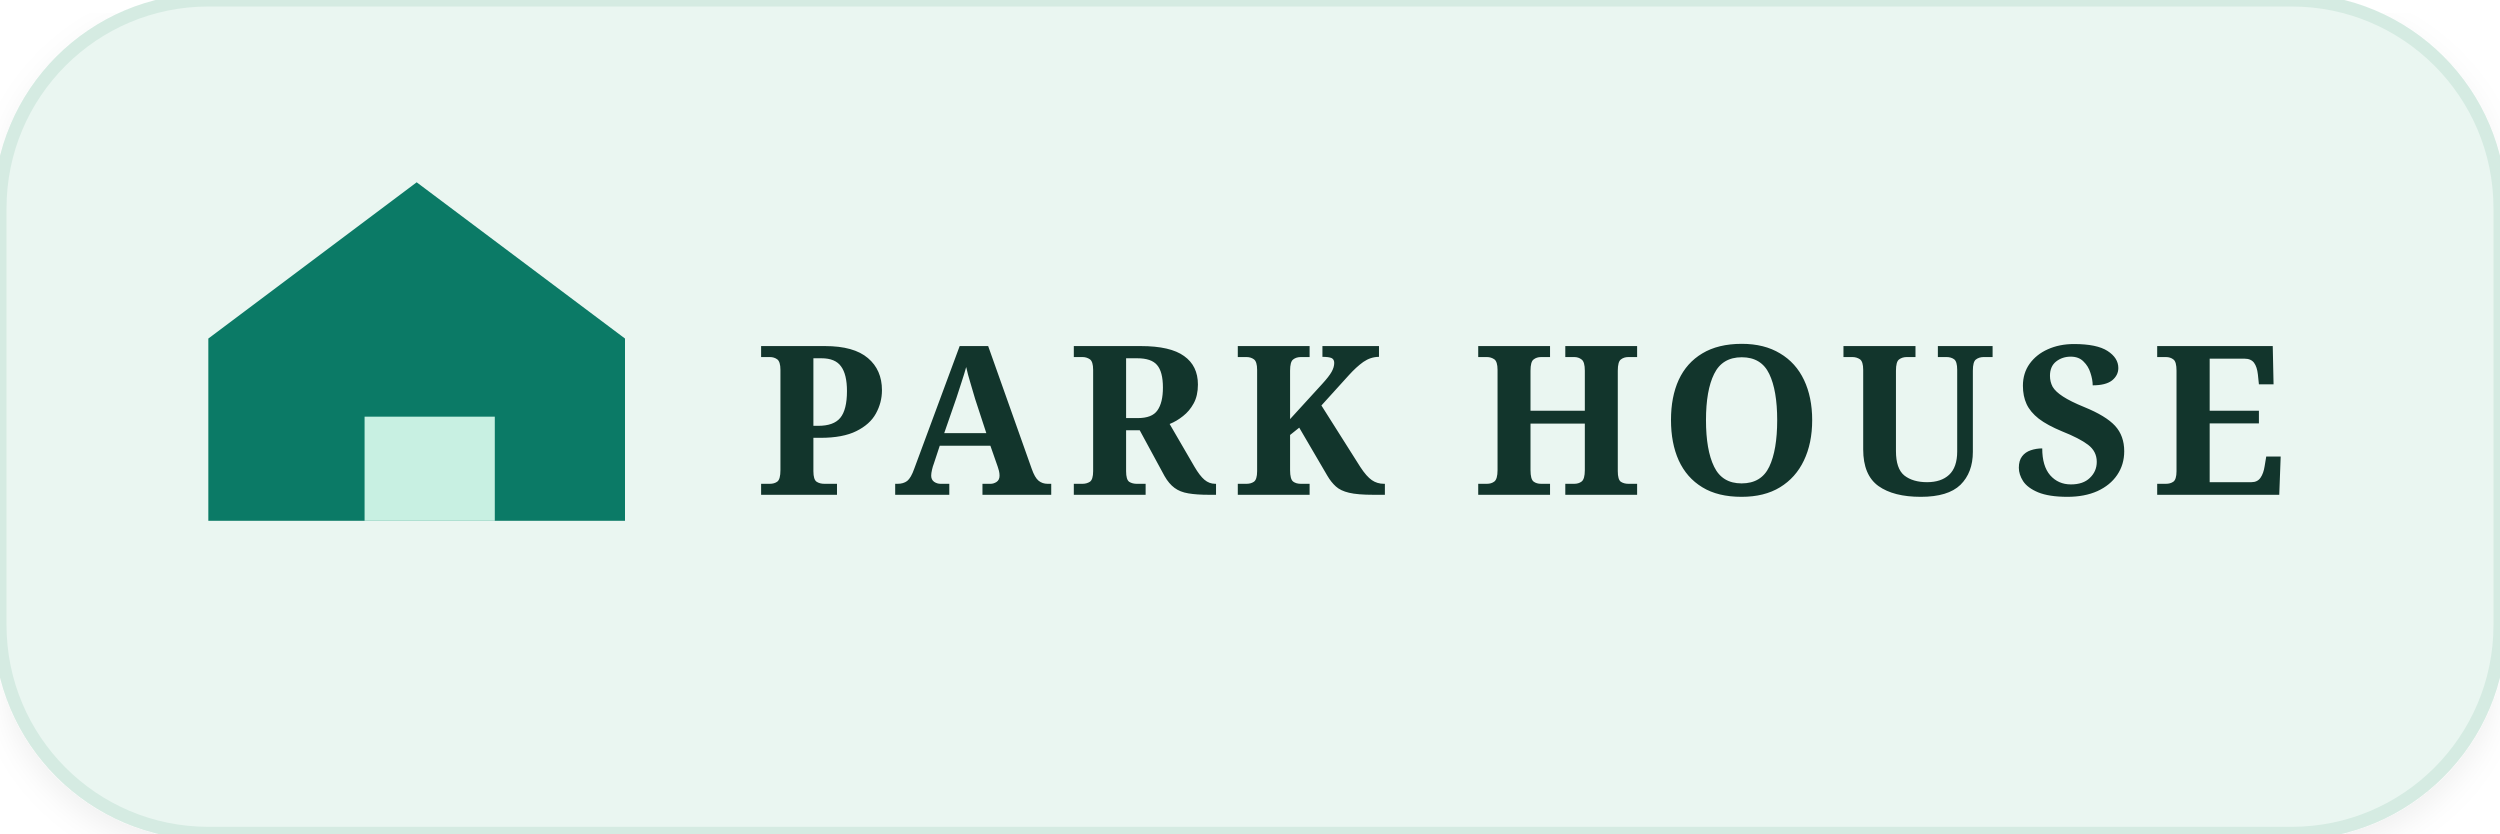
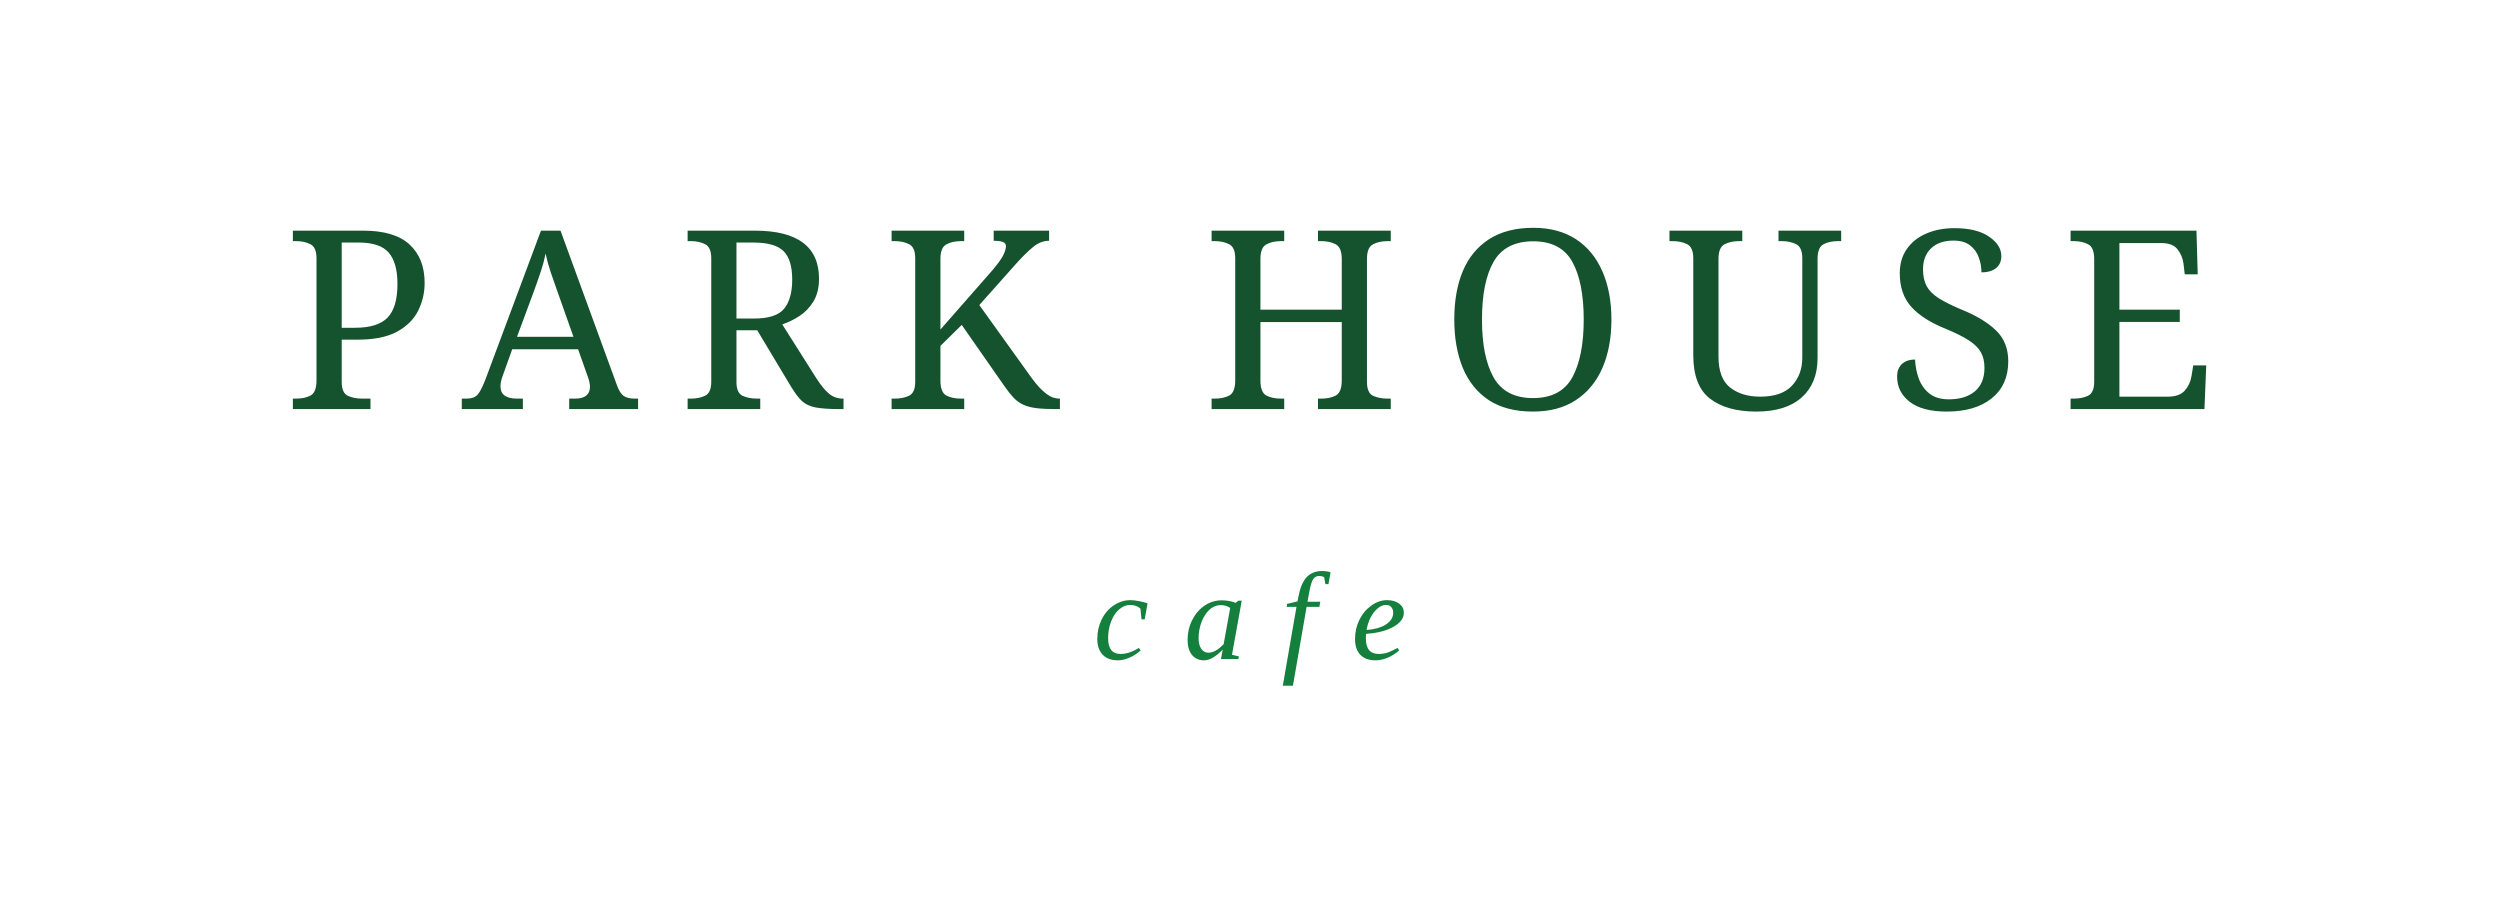
- <svg xmlns="http://www.w3.org/2000/svg" viewBox="0 0 192 64" role="img" aria-label="PARK HOUSE">
-   <defs>
-     <filter id="s" x="-8%" y="-20%" width="116%" height="140%">
-       <feDropShadow dx="0" dy="1" stdDeviation="1.2" flood-color="#000000" flood-opacity="0.06" />
-     </filter>
-   </defs>
-   <rect width="192" height="64" rx="16" fill="#EAF6F1" stroke="#D5EBE2" filter="url(#s)" />
-   <path d="M16 40V26l16-12 16 12v14H16z" fill="#0B7A66" />
-   <rect x="28" y="32" width="10" height="8" fill="#C8F0E2" />
-   <text x="58" y="38" font-family="Georgia, serif" font-size="16" font-weight="700" letter-spacing="0.08em" fill="#12352C">PARK HOUSE</text>
+ <svg xmlns="http://www.w3.org/2000/svg" viewBox="0 0 220 80" role="img" aria-label="PARK HOUSE">
+   <text x="110" y="36" text-anchor="middle" font-family="'Bodoni 72', Didot, Georgia, serif" font-size="22" font-weight="400" letter-spacing="0.16em" fill="#14532D">PARK HOUSE</text>
+   <text x="110" y="58" text-anchor="middle" font-family="Georgia, 'Times New Roman', serif" font-size="11" font-style="italic" letter-spacing="0.28em" fill="#15803D">cafe</text>
</svg>
